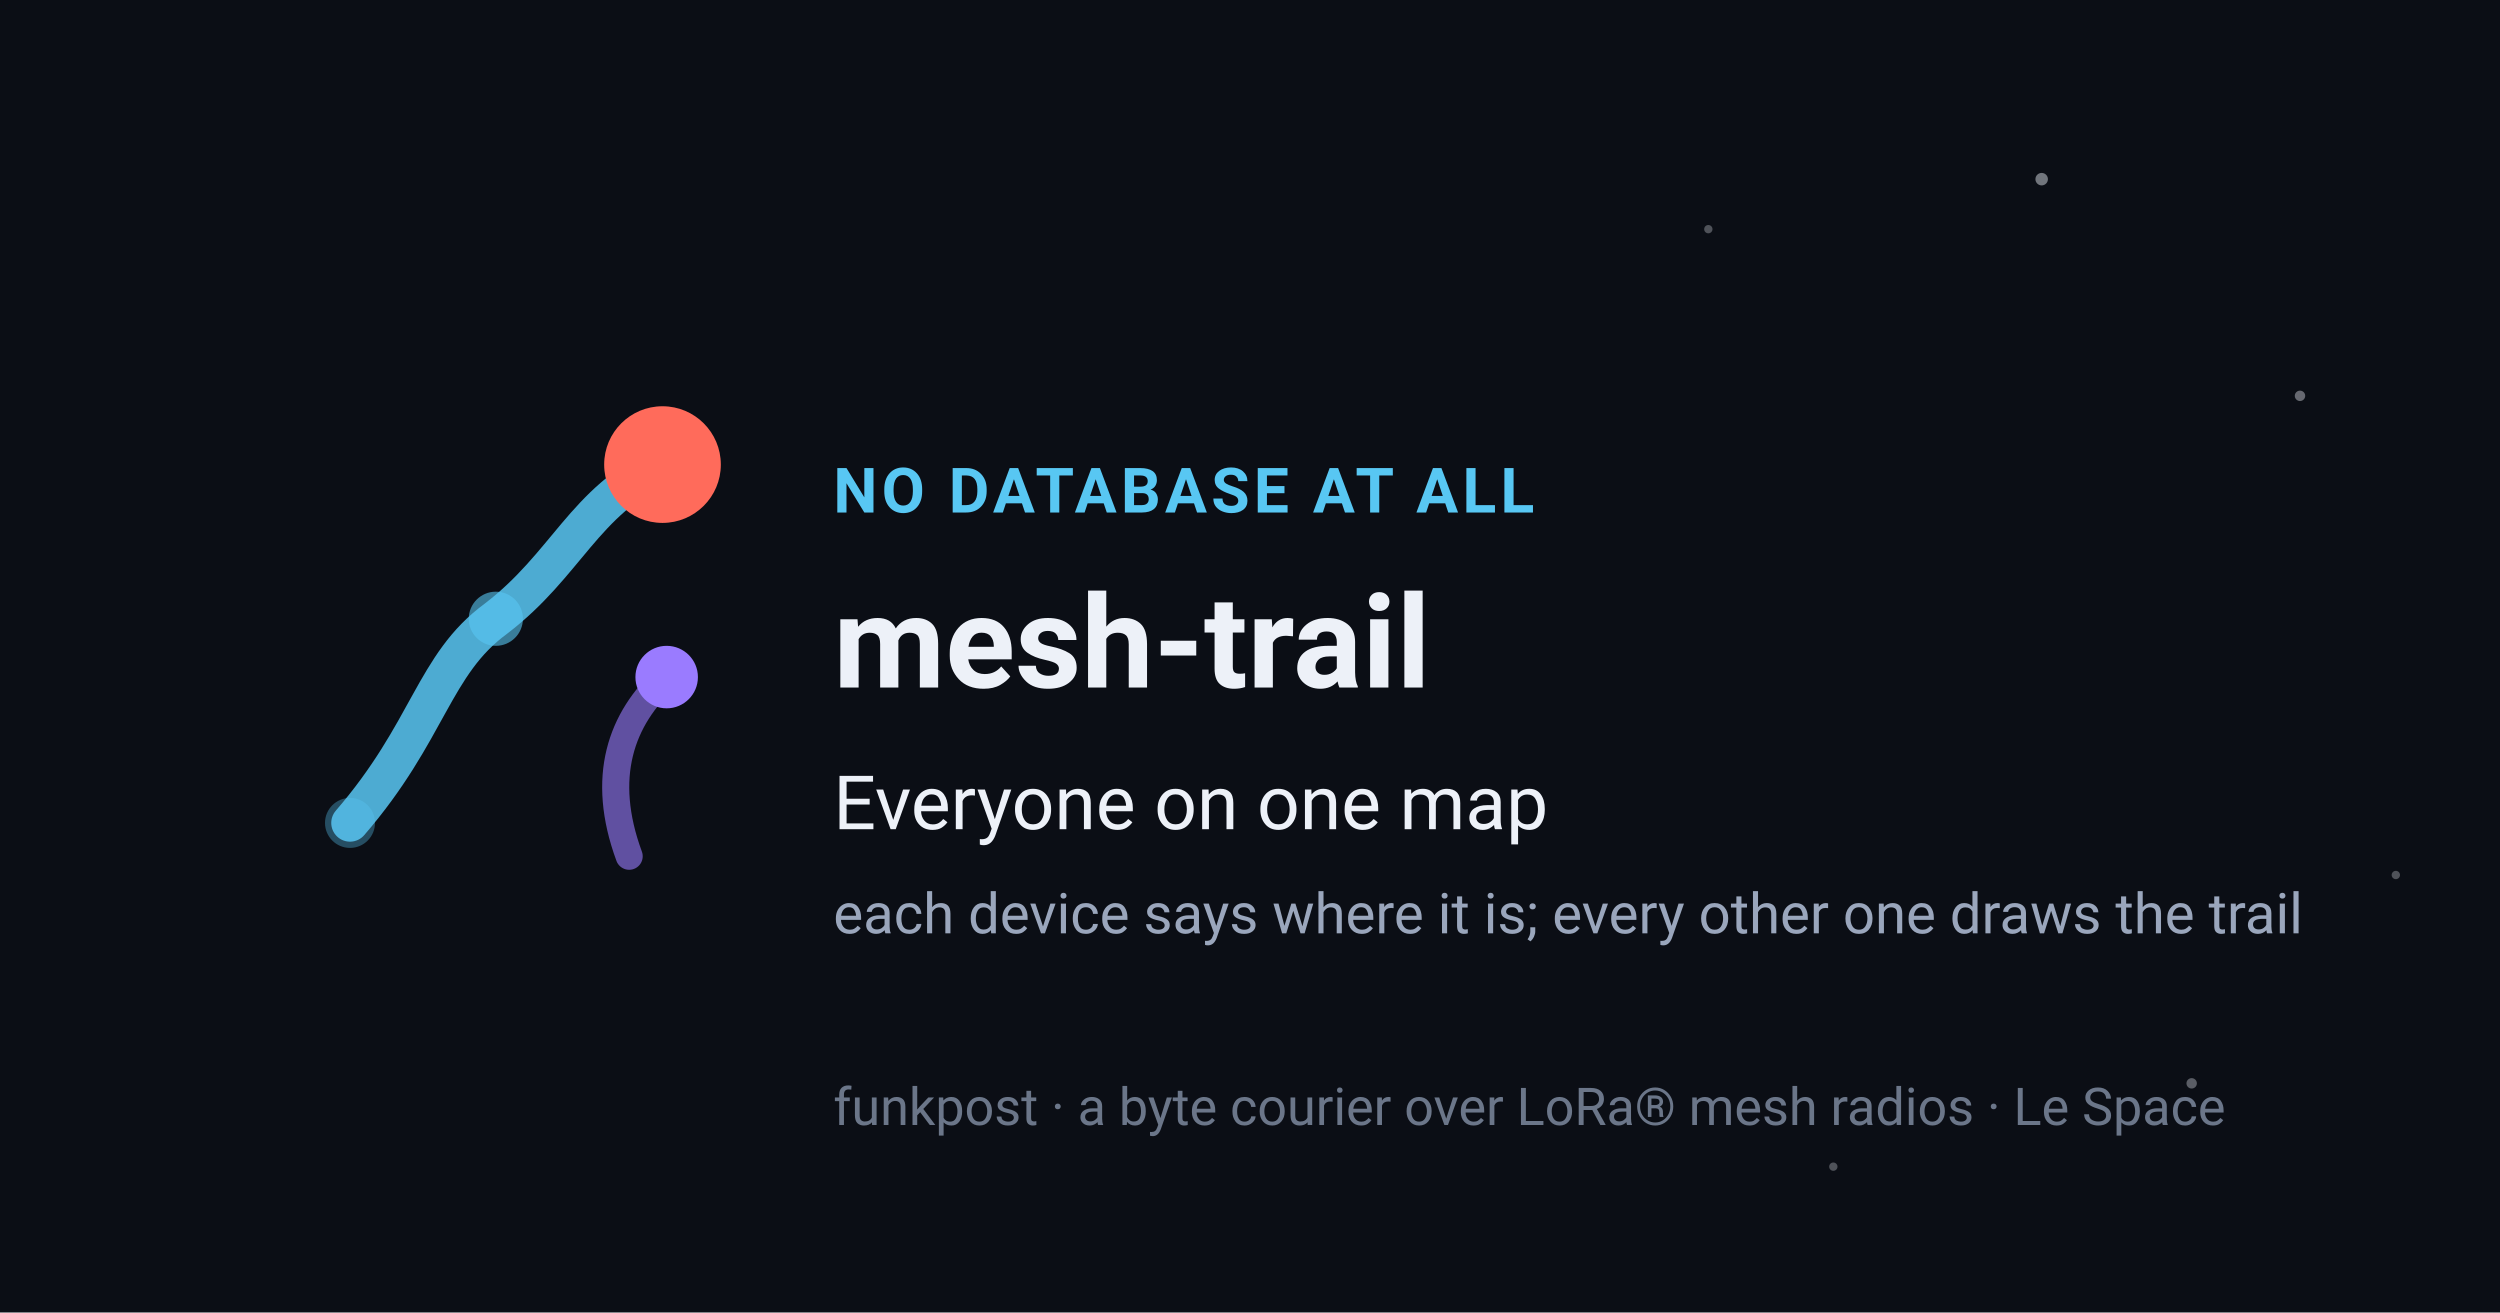
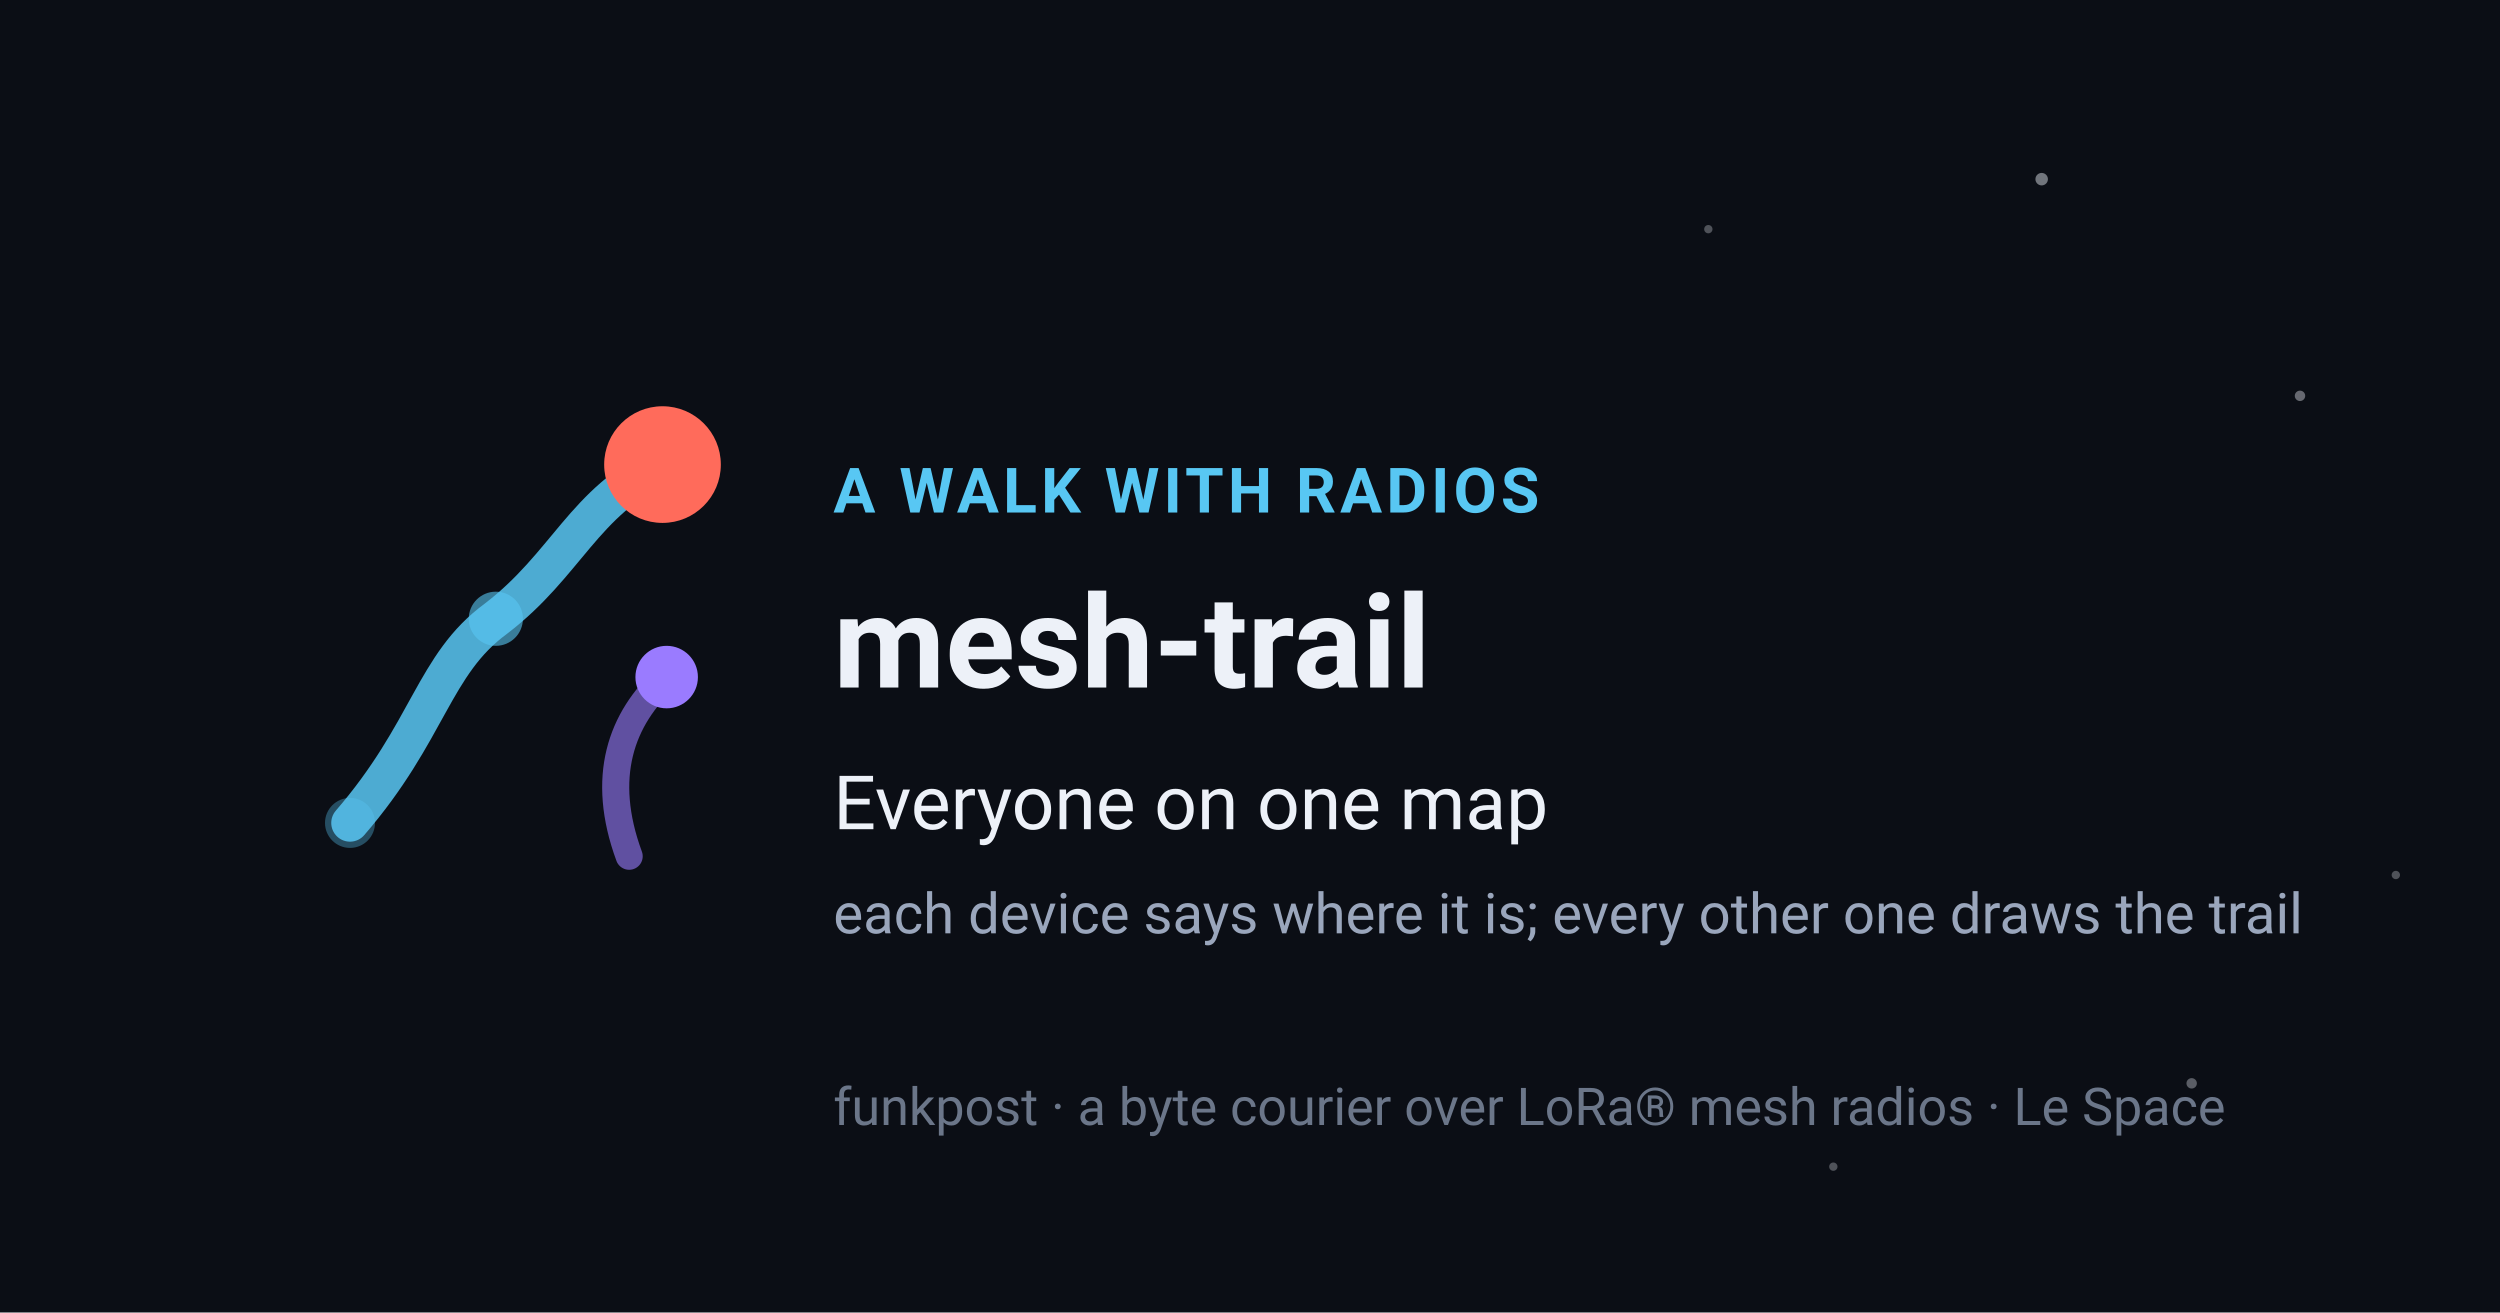
<svg xmlns="http://www.w3.org/2000/svg" viewBox="0 0 1200 630" width="1200" height="630">
  <rect width="1200" height="630" fill="#0B0E15" />
  <circle cx="980" cy="86" r="3" fill="#EDF1F8" opacity="0.45" />
  <circle cx="1104" cy="190" r="2.5" fill="#EDF1F8" opacity="0.4" />
  <circle cx="1052" cy="520" r="2.5" fill="#EDF1F8" opacity="0.35" />
  <circle cx="880" cy="560" r="2" fill="#EDF1F8" opacity="0.3" />
  <circle cx="1150" cy="420" r="2" fill="#EDF1F8" opacity="0.3" />
  <circle cx="820" cy="110" r="2" fill="#EDF1F8" opacity="0.3" />
  <g transform="translate(96 15)">
    <path d="M 72 380 C 110 336 112 304 142 282 C 176 256 184 226 222 208" fill="none" stroke="#58C7F3" stroke-width="18" stroke-linecap="round" opacity="0.85" />
    <circle cx="72" cy="380" r="12" fill="#58C7F3" opacity="0.35" />
    <circle cx="142" cy="282" r="13" fill="#58C7F3" opacity="0.6" />
    <circle cx="222" cy="208" r="28" fill="#FF6B5B" />
    <path d="M 206 396 C 192 358 202 330 224 310" fill="none" stroke="#9A7BFF" stroke-width="13" stroke-linecap="round" opacity="0.6" />
    <circle cx="224" cy="310" r="15" fill="#9A7BFF" />
  </g>
-   <text x="400" y="246" fill="#58C7F3" font-family="ui-sans-serif, system-ui, -apple-system, Segoe UI, Roboto, sans-serif" font-size="30" font-weight="600" letter-spacing="2">NO DATABASE AT ALL</text>
+   <text x="400" y="246" fill="#58C7F3" font-family="ui-sans-serif, system-ui, -apple-system, Segoe UI, Roboto, sans-serif" font-size="30" font-weight="600" letter-spacing="2">A WALK WITH RADIOS</text>
  <text x="400" y="330" fill="#EDF1F8" font-family="ui-sans-serif, system-ui, -apple-system, Segoe UI, Roboto, sans-serif" font-size="62" font-weight="700">mesh-trail</text>
  <text x="400" y="398" fill="#EDF1F8" font-family="ui-sans-serif, system-ui, -apple-system, Segoe UI, Roboto, sans-serif" font-size="36">Everyone on one map</text>
  <text x="400" y="448" fill="#9AA6BC" font-family="ui-sans-serif, system-ui, -apple-system, Segoe UI, Roboto, sans-serif" font-size="27">each device says where it is; every other one draws the trail</text>
  <text x="400" y="540" fill="#6B7689" font-family="ui-sans-serif, system-ui, -apple-system, Segoe UI, Roboto, sans-serif" font-size="25">funkpost · a byte courier over LoRa® mesh radios · Le Space</text>
</svg>
